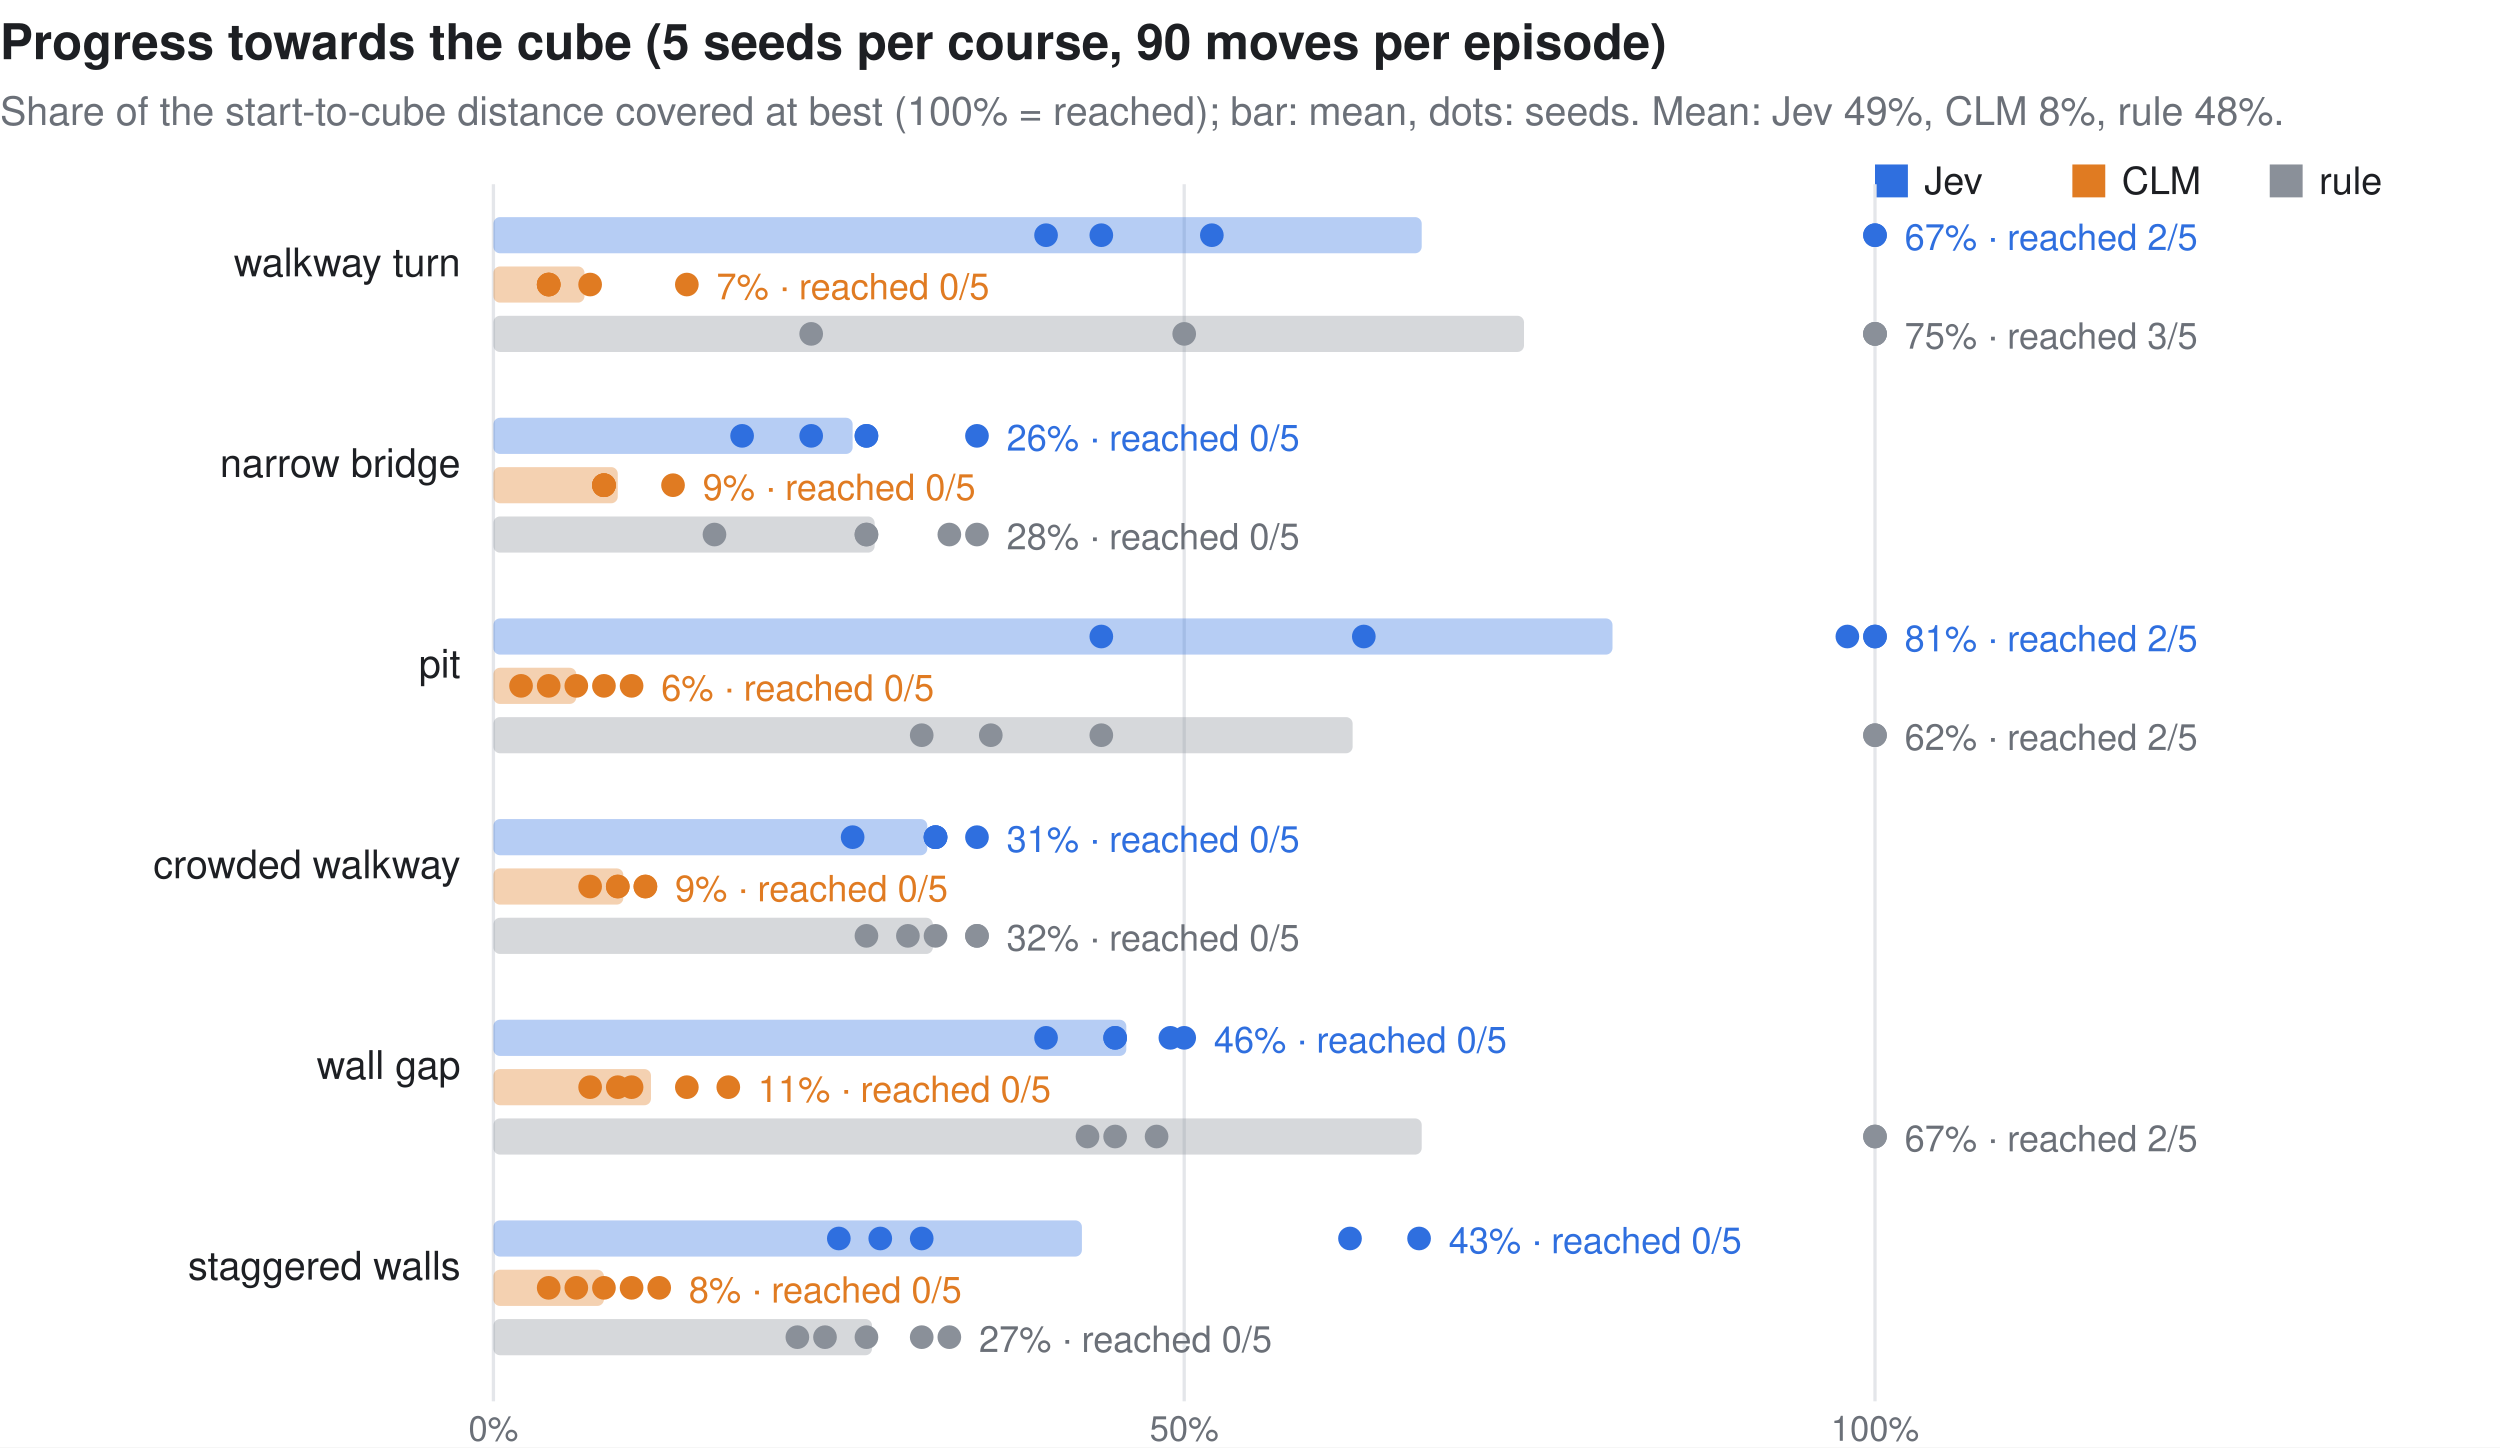
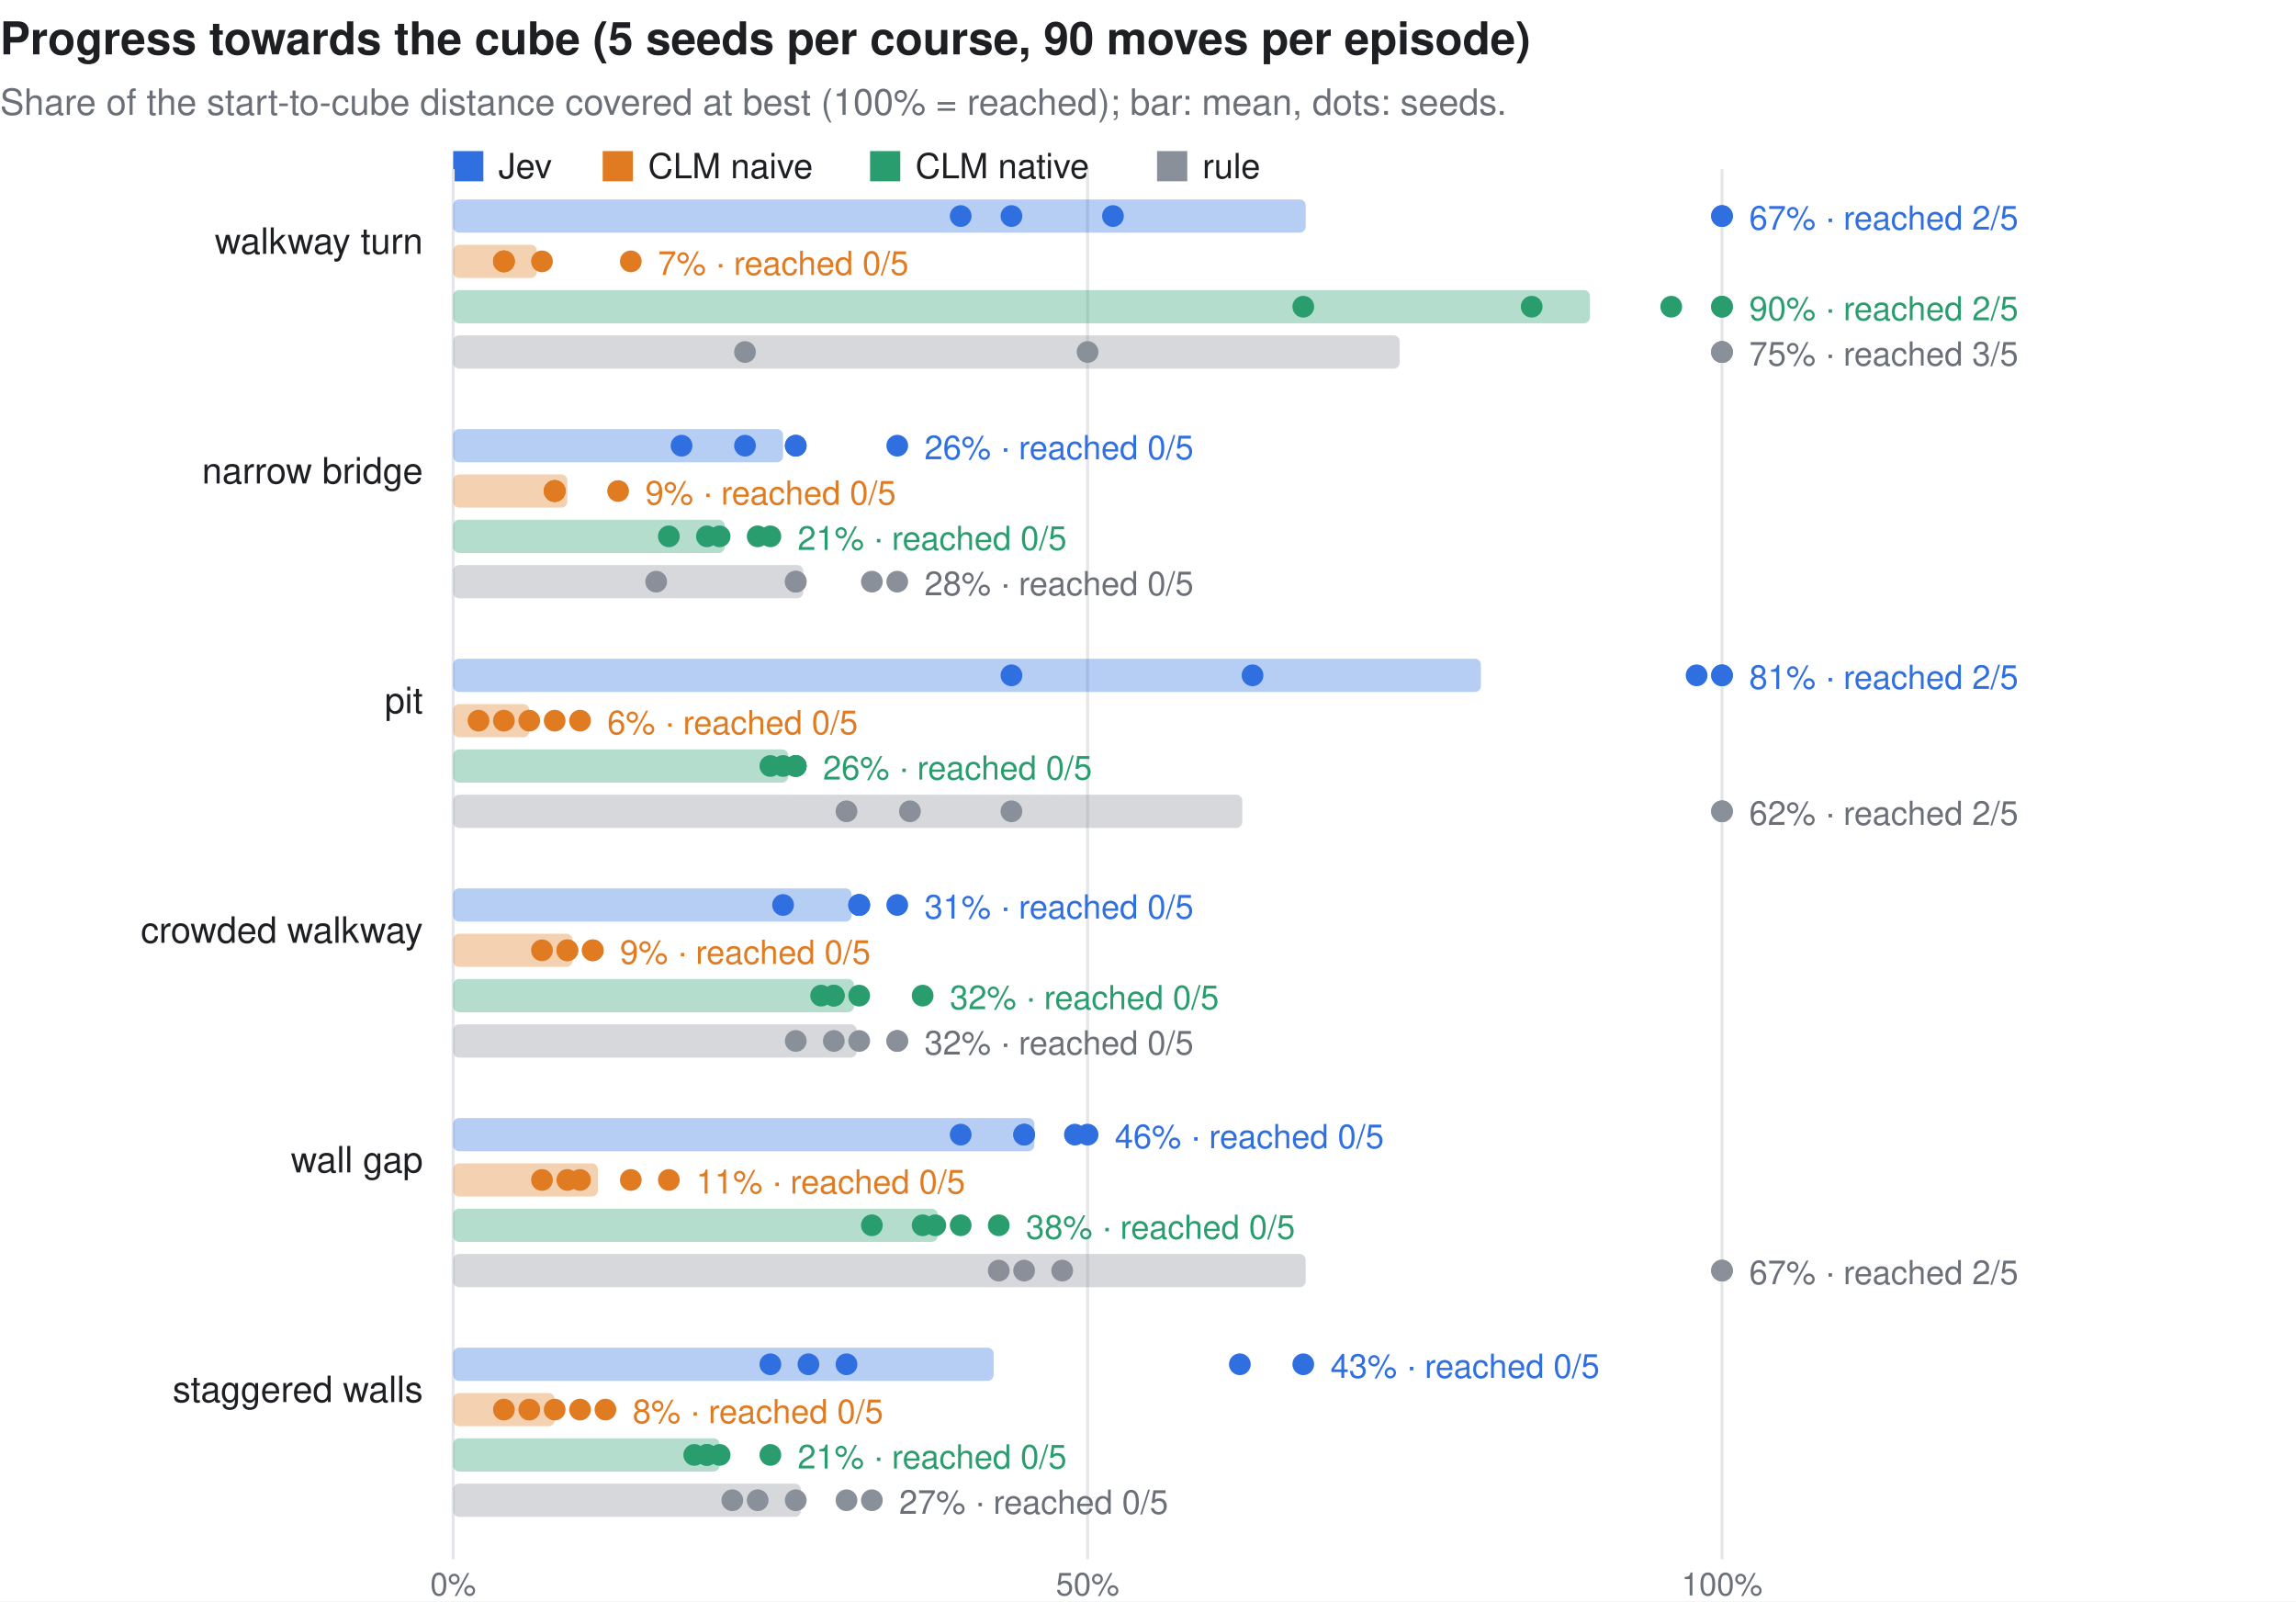
- <svg xmlns="http://www.w3.org/2000/svg" viewBox="0 0 760 440" width="760" font-family="Helvetica, Arial, sans-serif">
-   <rect width="760" height="440" fill="white" />
+ <svg xmlns="http://www.w3.org/2000/svg" viewBox="0 0 760 530" width="760" font-family="Helvetica, Arial, sans-serif">
+   <rect width="760" height="530" fill="white" />
  <text x="0.0" y="18.0" font-size="15" fill="#1d1f23" text-anchor="start" font-weight="600">Progress towards the cube (5 seeds per course, 90 moves per episode)</text>
-   <text x="0.0" y="38.0" font-size="12" fill="#6b7078" text-anchor="start" font-weight="400">Share of the start-to-cube distance covered at best (100% = reached); bar: mean, dots: seeds. Mean: Jev 49%, CLM 8%, rule 48%.</text>
-   <rect x="570" y="50" width="10" height="10" fill="#2f6fdf" />
-   <text x="585.0" y="59.0" font-size="11.5" fill="#1d1f23" text-anchor="start" font-weight="400">Jev</text>
-   <rect x="630" y="50" width="10" height="10" fill="#e07b22" />
-   <text x="645.0" y="59.0" font-size="11.5" fill="#1d1f23" text-anchor="start" font-weight="400">CLM</text>
-   <rect x="690" y="50" width="10" height="10" fill="#8a9099" />
-   <text x="705.0" y="59.0" font-size="11.5" fill="#1d1f23" text-anchor="start" font-weight="400">rule</text>
-   <line x1="150" x2="150" y1="56" y2="426" stroke="#e4e6ea" />
-   <text x="150.0" y="438.0" font-size="10.5" fill="#6b7078" text-anchor="middle" font-weight="400">0%</text>
-   <line x1="360.0" x2="360.0" y1="56" y2="426" stroke="#e4e6ea" />
-   <text x="360.0" y="438.0" font-size="10.5" fill="#6b7078" text-anchor="middle" font-weight="400">50%</text>
-   <line x1="570" x2="570" y1="56" y2="426" stroke="#e4e6ea" />
-   <text x="570.0" y="438.0" font-size="10.5" fill="#6b7078" text-anchor="middle" font-weight="400">100%</text>
+   <text x="0.0" y="38.0" font-size="12" fill="#6b7078" text-anchor="start" font-weight="400">Share of the start-to-cube distance covered at best (100% = reached); bar: mean, dots: seeds.</text>
+   <rect x="150" y="50" width="10" height="10" fill="#2f6fdf" />
+   <text x="165.0" y="59.0" font-size="11.5" fill="#1d1f23" text-anchor="start" font-weight="400">Jev</text>
+   <rect x="199.5" y="50" width="10" height="10" fill="#e07b22" />
+   <text x="214.5" y="59.0" font-size="11.5" fill="#1d1f23" text-anchor="start" font-weight="400">CLM naive</text>
+   <rect x="288.0" y="50" width="10" height="10" fill="#2a9d6f" />
+   <text x="303.0" y="59.0" font-size="11.5" fill="#1d1f23" text-anchor="start" font-weight="400">CLM native</text>
+   <rect x="383.0" y="50" width="10" height="10" fill="#8a9099" />
+   <text x="398.0" y="59.0" font-size="11.5" fill="#1d1f23" text-anchor="start" font-weight="400">rule</text>
+   <line x1="150" x2="150" y1="56" y2="516" stroke="#e4e6ea" />
+   <text x="150.0" y="528.0" font-size="10.5" fill="#6b7078" text-anchor="middle" font-weight="400">0%</text>
+   <line x1="360.0" x2="360.0" y1="56" y2="516" stroke="#e4e6ea" />
+   <text x="360.0" y="528.0" font-size="10.5" fill="#6b7078" text-anchor="middle" font-weight="400">50%</text>
+   <line x1="570" x2="570" y1="56" y2="516" stroke="#e4e6ea" />
+   <text x="570.0" y="528.0" font-size="10.5" fill="#6b7078" text-anchor="middle" font-weight="400">100%</text>
  <text x="140.0" y="84.0" font-size="12" fill="#1d1f23" text-anchor="end" font-weight="400">walkway turn</text>
  <rect x="150" y="66" width="282.2" height="11" fill="#2f6fdf" fill-opacity="0.35" rx="2" />
  <circle cx="570.0" cy="71.5" r="3.6" fill="#2f6fdf" />
  <circle cx="334.8" cy="71.5" r="3.6" fill="#2f6fdf" />
  <circle cx="368.4" cy="71.5" r="3.6" fill="#2f6fdf" />
  <circle cx="318.0" cy="71.5" r="3.6" fill="#2f6fdf" />
  <circle cx="570.0" cy="71.5" r="3.6" fill="#2f6fdf" />
  <text x="579.0" y="76.0" font-size="11" fill="#2f6fdf" text-anchor="start" font-weight="400">67% · reached 2/5</text>
  <rect x="150" y="81" width="27.7" height="11" fill="#e07b22" fill-opacity="0.35" rx="2" />
  <circle cx="166.8" cy="86.5" r="3.6" fill="#e07b22" />
  <circle cx="166.8" cy="86.5" r="3.6" fill="#e07b22" />
  <circle cx="179.4" cy="86.5" r="3.6" fill="#e07b22" />
  <circle cx="166.8" cy="86.5" r="3.6" fill="#e07b22" />
  <circle cx="208.8" cy="86.5" r="3.6" fill="#e07b22" />
  <text x="217.8" y="91.0" font-size="11" fill="#e07b22" text-anchor="start" font-weight="400">7% · reached 0/5</text>
-   <rect x="150" y="96" width="313.3" height="11" fill="#8a9099" fill-opacity="0.35" rx="2" />
-   <circle cx="360.0" cy="101.5" r="3.6" fill="#8a9099" />
-   <circle cx="246.6" cy="101.5" r="3.6" fill="#8a9099" />
-   <circle cx="570.0" cy="101.5" r="3.6" fill="#8a9099" />
-   <circle cx="570.0" cy="101.5" r="3.6" fill="#8a9099" />
-   <circle cx="570.0" cy="101.5" r="3.6" fill="#8a9099" />
-   <text x="579.0" y="106.0" font-size="11" fill="#6b7078" text-anchor="start" font-weight="400">75% · reached 3/5</text>
-   <text x="140.0" y="145.0" font-size="12" fill="#1d1f23" text-anchor="end" font-weight="400">narrow bridge</text>
-   <rect x="150" y="127" width="109.2" height="11" fill="#2f6fdf" fill-opacity="0.35" rx="2" />
-   <circle cx="263.4" cy="132.5" r="3.6" fill="#2f6fdf" />
-   <circle cx="263.4" cy="132.5" r="3.6" fill="#2f6fdf" />
-   <circle cx="225.6" cy="132.5" r="3.6" fill="#2f6fdf" />
-   <circle cx="246.6" cy="132.5" r="3.6" fill="#2f6fdf" />
-   <circle cx="297.0" cy="132.5" r="3.6" fill="#2f6fdf" />
-   <text x="306.0" y="137.0" font-size="11" fill="#2f6fdf" text-anchor="start" font-weight="400">26% · reached 0/5</text>
-   <rect x="150" y="142" width="37.8" height="11" fill="#e07b22" fill-opacity="0.35" rx="2" />
-   <circle cx="183.6" cy="147.5" r="3.6" fill="#e07b22" />
-   <circle cx="183.6" cy="147.5" r="3.6" fill="#e07b22" />
-   <circle cx="183.6" cy="147.5" r="3.6" fill="#e07b22" />
-   <circle cx="204.6" cy="147.5" r="3.6" fill="#e07b22" />
-   <circle cx="183.6" cy="147.5" r="3.6" fill="#e07b22" />
-   <text x="213.6" y="152.0" font-size="11" fill="#e07b22" text-anchor="start" font-weight="400">9% · reached 0/5</text>
-   <rect x="150" y="157" width="115.9" height="11" fill="#8a9099" fill-opacity="0.35" rx="2" />
-   <circle cx="263.4" cy="162.5" r="3.6" fill="#8a9099" />
-   <circle cx="297.0" cy="162.5" r="3.6" fill="#8a9099" />
-   <circle cx="217.2" cy="162.5" r="3.6" fill="#8a9099" />
-   <circle cx="288.6" cy="162.5" r="3.6" fill="#8a9099" />
-   <circle cx="263.4" cy="162.5" r="3.6" fill="#8a9099" />
-   <text x="306.0" y="167.0" font-size="11" fill="#6b7078" text-anchor="start" font-weight="400">28% · reached 0/5</text>
-   <text x="140.0" y="206.0" font-size="12" fill="#1d1f23" text-anchor="end" font-weight="400">pit</text>
-   <rect x="150" y="188" width="340.2" height="11" fill="#2f6fdf" fill-opacity="0.35" rx="2" />
-   <circle cx="570.0" cy="193.5" r="3.6" fill="#2f6fdf" />
-   <circle cx="414.6" cy="193.5" r="3.6" fill="#2f6fdf" />
-   <circle cx="334.8" cy="193.5" r="3.6" fill="#2f6fdf" />
-   <circle cx="570.0" cy="193.5" r="3.6" fill="#2f6fdf" />
-   <circle cx="561.6" cy="193.5" r="3.6" fill="#2f6fdf" />
-   <text x="579.0" y="198.0" font-size="11" fill="#2f6fdf" text-anchor="start" font-weight="400">81% · reached 2/5</text>
-   <rect x="150" y="203" width="25.2" height="11" fill="#e07b22" fill-opacity="0.35" rx="2" />
-   <circle cx="192.0" cy="208.5" r="3.6" fill="#e07b22" />
-   <circle cx="158.4" cy="208.5" r="3.6" fill="#e07b22" />
-   <circle cx="175.2" cy="208.5" r="3.6" fill="#e07b22" />
-   <circle cx="183.6" cy="208.5" r="3.6" fill="#e07b22" />
-   <circle cx="166.8" cy="208.5" r="3.6" fill="#e07b22" />
-   <text x="201.0" y="213.0" font-size="11" fill="#e07b22" text-anchor="start" font-weight="400">6% · reached 0/5</text>
-   <rect x="150" y="218" width="261.2" height="11" fill="#8a9099" fill-opacity="0.35" rx="2" />
-   <circle cx="570.0" cy="223.5" r="3.6" fill="#8a9099" />
-   <circle cx="334.8" cy="223.5" r="3.6" fill="#8a9099" />
-   <circle cx="301.2" cy="223.5" r="3.6" fill="#8a9099" />
-   <circle cx="280.2" cy="223.5" r="3.6" fill="#8a9099" />
-   <circle cx="570.0" cy="223.5" r="3.6" fill="#8a9099" />
-   <text x="579.0" y="228.0" font-size="11" fill="#6b7078" text-anchor="start" font-weight="400">62% · reached 2/5</text>
-   <text x="140.0" y="267.0" font-size="12" fill="#1d1f23" text-anchor="end" font-weight="400">crowded walkway</text>
-   <rect x="150" y="249" width="131.9" height="11" fill="#2f6fdf" fill-opacity="0.35" rx="2" />
-   <circle cx="284.4" cy="254.5" r="3.6" fill="#2f6fdf" />
-   <circle cx="259.2" cy="254.5" r="3.6" fill="#2f6fdf" />
-   <circle cx="297.0" cy="254.5" r="3.6" fill="#2f6fdf" />
-   <circle cx="284.4" cy="254.5" r="3.6" fill="#2f6fdf" />
-   <circle cx="284.4" cy="254.5" r="3.6" fill="#2f6fdf" />
-   <text x="306.0" y="259.0" font-size="11" fill="#2f6fdf" text-anchor="start" font-weight="400">31% · reached 0/5</text>
-   <rect x="150" y="264" width="39.5" height="11" fill="#e07b22" fill-opacity="0.35" rx="2" />
-   <circle cx="196.2" cy="269.5" r="3.6" fill="#e07b22" />
-   <circle cx="196.2" cy="269.5" r="3.6" fill="#e07b22" />
-   <circle cx="187.8" cy="269.5" r="3.6" fill="#e07b22" />
-   <circle cx="179.4" cy="269.5" r="3.6" fill="#e07b22" />
-   <circle cx="187.8" cy="269.5" r="3.6" fill="#e07b22" />
-   <text x="205.2" y="274.0" font-size="11" fill="#e07b22" text-anchor="start" font-weight="400">9% · reached 0/5</text>
-   <rect x="150" y="279" width="133.6" height="11" fill="#8a9099" fill-opacity="0.35" rx="2" />
-   <circle cx="284.4" cy="284.5" r="3.6" fill="#8a9099" />
-   <circle cx="297.0" cy="284.5" r="3.6" fill="#8a9099" />
-   <circle cx="263.4" cy="284.5" r="3.6" fill="#8a9099" />
-   <circle cx="297.0" cy="284.5" r="3.6" fill="#8a9099" />
-   <circle cx="276.0" cy="284.5" r="3.6" fill="#8a9099" />
-   <text x="306.0" y="289.0" font-size="11" fill="#6b7078" text-anchor="start" font-weight="400">32% · reached 0/5</text>
-   <text x="140.0" y="328.0" font-size="12" fill="#1d1f23" text-anchor="end" font-weight="400">wall gap</text>
-   <rect x="150" y="310" width="192.4" height="11" fill="#2f6fdf" fill-opacity="0.35" rx="2" />
-   <circle cx="355.8" cy="315.5" r="3.6" fill="#2f6fdf" />
-   <circle cx="360.0" cy="315.5" r="3.6" fill="#2f6fdf" />
-   <circle cx="339.0" cy="315.5" r="3.6" fill="#2f6fdf" />
-   <circle cx="318.0" cy="315.5" r="3.6" fill="#2f6fdf" />
-   <circle cx="339.0" cy="315.5" r="3.6" fill="#2f6fdf" />
-   <text x="369.0" y="320.0" font-size="11" fill="#2f6fdf" text-anchor="start" font-weight="400">46% · reached 0/5</text>
-   <rect x="150" y="325" width="47.9" height="11" fill="#e07b22" fill-opacity="0.35" rx="2" />
-   <circle cx="187.8" cy="330.5" r="3.6" fill="#e07b22" />
-   <circle cx="221.4" cy="330.5" r="3.6" fill="#e07b22" />
-   <circle cx="192.0" cy="330.5" r="3.6" fill="#e07b22" />
-   <circle cx="179.4" cy="330.5" r="3.6" fill="#e07b22" />
-   <circle cx="208.8" cy="330.5" r="3.6" fill="#e07b22" />
-   <text x="230.4" y="335.0" font-size="11" fill="#e07b22" text-anchor="start" font-weight="400">11% · reached 0/5</text>
-   <rect x="150" y="340" width="282.2" height="11" fill="#8a9099" fill-opacity="0.35" rx="2" />
-   <circle cx="570.0" cy="345.5" r="3.6" fill="#8a9099" />
-   <circle cx="570.0" cy="345.5" r="3.6" fill="#8a9099" />
-   <circle cx="339.0" cy="345.5" r="3.6" fill="#8a9099" />
-   <circle cx="351.6" cy="345.5" r="3.6" fill="#8a9099" />
-   <circle cx="330.6" cy="345.5" r="3.6" fill="#8a9099" />
-   <text x="579.0" y="350.0" font-size="11" fill="#6b7078" text-anchor="start" font-weight="400">67% · reached 2/5</text>
-   <text x="140.0" y="389.0" font-size="12" fill="#1d1f23" text-anchor="end" font-weight="400">staggered walls</text>
-   <rect x="150" y="371" width="178.9" height="11" fill="#2f6fdf" fill-opacity="0.35" rx="2" />
-   <circle cx="255.0" cy="376.5" r="3.6" fill="#2f6fdf" />
-   <circle cx="410.4" cy="376.5" r="3.6" fill="#2f6fdf" />
-   <circle cx="267.6" cy="376.5" r="3.6" fill="#2f6fdf" />
-   <circle cx="431.4" cy="376.5" r="3.6" fill="#2f6fdf" />
-   <circle cx="280.2" cy="376.5" r="3.6" fill="#2f6fdf" />
-   <text x="440.4" y="381.0" font-size="11" fill="#2f6fdf" text-anchor="start" font-weight="400">43% · reached 0/5</text>
-   <rect x="150" y="386" width="33.6" height="11" fill="#e07b22" fill-opacity="0.35" rx="2" />
-   <circle cx="192.0" cy="391.5" r="3.6" fill="#e07b22" />
-   <circle cx="175.2" cy="391.5" r="3.6" fill="#e07b22" />
-   <circle cx="200.4" cy="391.5" r="3.6" fill="#e07b22" />
-   <circle cx="183.6" cy="391.5" r="3.6" fill="#e07b22" />
-   <circle cx="166.8" cy="391.5" r="3.6" fill="#e07b22" />
-   <text x="209.4" y="396.0" font-size="11" fill="#e07b22" text-anchor="start" font-weight="400">8% · reached 0/5</text>
-   <rect x="150" y="401" width="115.1" height="11" fill="#8a9099" fill-opacity="0.35" rx="2" />
-   <circle cx="250.8" cy="406.5" r="3.6" fill="#8a9099" />
-   <circle cx="288.6" cy="406.5" r="3.6" fill="#8a9099" />
-   <circle cx="242.4" cy="406.5" r="3.6" fill="#8a9099" />
-   <circle cx="263.4" cy="406.5" r="3.6" fill="#8a9099" />
-   <circle cx="280.2" cy="406.5" r="3.6" fill="#8a9099" />
-   <text x="297.6" y="411.0" font-size="11" fill="#6b7078" text-anchor="start" font-weight="400">27% · reached 0/5</text>
+   <rect x="150" y="96" width="376.3" height="11" fill="#2a9d6f" fill-opacity="0.35" rx="2" />
+   <circle cx="570.0" cy="101.5" r="3.6" fill="#2a9d6f" />
+   <circle cx="431.4" cy="101.5" r="3.6" fill="#2a9d6f" />
+   <circle cx="570.0" cy="101.5" r="3.6" fill="#2a9d6f" />
+   <circle cx="507.0" cy="101.5" r="3.6" fill="#2a9d6f" />
+   <circle cx="553.2" cy="101.5" r="3.6" fill="#2a9d6f" />
+   <text x="579.0" y="106.0" font-size="11" fill="#2a9d6f" text-anchor="start" font-weight="400">90% · reached 2/5</text>
+   <rect x="150" y="111" width="313.3" height="11" fill="#8a9099" fill-opacity="0.35" rx="2" />
+   <circle cx="360.0" cy="116.5" r="3.6" fill="#8a9099" />
+   <circle cx="246.6" cy="116.5" r="3.6" fill="#8a9099" />
+   <circle cx="570.0" cy="116.5" r="3.6" fill="#8a9099" />
+   <circle cx="570.0" cy="116.5" r="3.6" fill="#8a9099" />
+   <circle cx="570.0" cy="116.5" r="3.6" fill="#8a9099" />
+   <text x="579.0" y="121.0" font-size="11" fill="#6b7078" text-anchor="start" font-weight="400">75% · reached 3/5</text>
+   <text x="140.0" y="160.0" font-size="12" fill="#1d1f23" text-anchor="end" font-weight="400">narrow bridge</text>
+   <rect x="150" y="142" width="109.2" height="11" fill="#2f6fdf" fill-opacity="0.35" rx="2" />
+   <circle cx="263.4" cy="147.5" r="3.6" fill="#2f6fdf" />
+   <circle cx="263.4" cy="147.5" r="3.6" fill="#2f6fdf" />
+   <circle cx="225.6" cy="147.5" r="3.6" fill="#2f6fdf" />
+   <circle cx="246.6" cy="147.5" r="3.6" fill="#2f6fdf" />
+   <circle cx="297.0" cy="147.5" r="3.6" fill="#2f6fdf" />
+   <text x="306.0" y="152.0" font-size="11" fill="#2f6fdf" text-anchor="start" font-weight="400">26% · reached 0/5</text>
+   <rect x="150" y="157" width="37.8" height="11" fill="#e07b22" fill-opacity="0.35" rx="2" />
+   <circle cx="183.6" cy="162.5" r="3.6" fill="#e07b22" />
+   <circle cx="183.6" cy="162.5" r="3.6" fill="#e07b22" />
+   <circle cx="183.6" cy="162.5" r="3.6" fill="#e07b22" />
+   <circle cx="204.6" cy="162.5" r="3.6" fill="#e07b22" />
+   <circle cx="183.6" cy="162.5" r="3.6" fill="#e07b22" />
+   <text x="213.6" y="167.0" font-size="11" fill="#e07b22" text-anchor="start" font-weight="400">9% · reached 0/5</text>
+   <rect x="150" y="172" width="89.9" height="11" fill="#2a9d6f" fill-opacity="0.35" rx="2" />
+   <circle cx="234.0" cy="177.5" r="3.6" fill="#2a9d6f" />
+   <circle cx="221.4" cy="177.5" r="3.6" fill="#2a9d6f" />
+   <circle cx="250.8" cy="177.5" r="3.6" fill="#2a9d6f" />
+   <circle cx="238.2" cy="177.5" r="3.6" fill="#2a9d6f" />
+   <circle cx="255.0" cy="177.5" r="3.6" fill="#2a9d6f" />
+   <text x="264.0" y="182.0" font-size="11" fill="#2a9d6f" text-anchor="start" font-weight="400">21% · reached 0/5</text>
+   <rect x="150" y="187" width="115.9" height="11" fill="#8a9099" fill-opacity="0.35" rx="2" />
+   <circle cx="263.4" cy="192.5" r="3.6" fill="#8a9099" />
+   <circle cx="297.0" cy="192.5" r="3.6" fill="#8a9099" />
+   <circle cx="217.2" cy="192.5" r="3.6" fill="#8a9099" />
+   <circle cx="288.6" cy="192.5" r="3.6" fill="#8a9099" />
+   <circle cx="263.4" cy="192.5" r="3.6" fill="#8a9099" />
+   <text x="306.0" y="197.0" font-size="11" fill="#6b7078" text-anchor="start" font-weight="400">28% · reached 0/5</text>
+   <text x="140.0" y="236.0" font-size="12" fill="#1d1f23" text-anchor="end" font-weight="400">pit</text>
+   <rect x="150" y="218" width="340.2" height="11" fill="#2f6fdf" fill-opacity="0.35" rx="2" />
+   <circle cx="570.0" cy="223.5" r="3.6" fill="#2f6fdf" />
+   <circle cx="414.6" cy="223.5" r="3.6" fill="#2f6fdf" />
+   <circle cx="334.8" cy="223.5" r="3.6" fill="#2f6fdf" />
+   <circle cx="570.0" cy="223.5" r="3.6" fill="#2f6fdf" />
+   <circle cx="561.6" cy="223.5" r="3.6" fill="#2f6fdf" />
+   <text x="579.0" y="228.0" font-size="11" fill="#2f6fdf" text-anchor="start" font-weight="400">81% · reached 2/5</text>
+   <rect x="150" y="233" width="25.2" height="11" fill="#e07b22" fill-opacity="0.35" rx="2" />
+   <circle cx="192.0" cy="238.5" r="3.6" fill="#e07b22" />
+   <circle cx="158.4" cy="238.5" r="3.6" fill="#e07b22" />
+   <circle cx="175.2" cy="238.5" r="3.6" fill="#e07b22" />
+   <circle cx="183.6" cy="238.5" r="3.6" fill="#e07b22" />
+   <circle cx="166.8" cy="238.5" r="3.6" fill="#e07b22" />
+   <text x="201.0" y="243.0" font-size="11" fill="#e07b22" text-anchor="start" font-weight="400">6% · reached 0/5</text>
+   <rect x="150" y="248" width="110.9" height="11" fill="#2a9d6f" fill-opacity="0.35" rx="2" />
+   <circle cx="263.4" cy="253.5" r="3.6" fill="#2a9d6f" />
+   <circle cx="263.4" cy="253.5" r="3.6" fill="#2a9d6f" />
+   <circle cx="259.2" cy="253.5" r="3.6" fill="#2a9d6f" />
+   <circle cx="255.0" cy="253.5" r="3.6" fill="#2a9d6f" />
+   <circle cx="263.4" cy="253.5" r="3.6" fill="#2a9d6f" />
+   <text x="272.4" y="258.0" font-size="11" fill="#2a9d6f" text-anchor="start" font-weight="400">26% · reached 0/5</text>
+   <rect x="150" y="263" width="261.2" height="11" fill="#8a9099" fill-opacity="0.35" rx="2" />
+   <circle cx="570.0" cy="268.5" r="3.6" fill="#8a9099" />
+   <circle cx="334.8" cy="268.5" r="3.6" fill="#8a9099" />
+   <circle cx="301.2" cy="268.5" r="3.6" fill="#8a9099" />
+   <circle cx="280.2" cy="268.5" r="3.6" fill="#8a9099" />
+   <circle cx="570.0" cy="268.5" r="3.6" fill="#8a9099" />
+   <text x="579.0" y="273.0" font-size="11" fill="#6b7078" text-anchor="start" font-weight="400">62% · reached 2/5</text>
+   <text x="140.0" y="312.0" font-size="12" fill="#1d1f23" text-anchor="end" font-weight="400">crowded walkway</text>
+   <rect x="150" y="294" width="131.9" height="11" fill="#2f6fdf" fill-opacity="0.35" rx="2" />
+   <circle cx="284.4" cy="299.5" r="3.6" fill="#2f6fdf" />
+   <circle cx="259.2" cy="299.5" r="3.6" fill="#2f6fdf" />
+   <circle cx="297.0" cy="299.5" r="3.6" fill="#2f6fdf" />
+   <circle cx="284.4" cy="299.5" r="3.6" fill="#2f6fdf" />
+   <circle cx="284.4" cy="299.5" r="3.6" fill="#2f6fdf" />
+   <text x="306.0" y="304.0" font-size="11" fill="#2f6fdf" text-anchor="start" font-weight="400">31% · reached 0/5</text>
+   <rect x="150" y="309" width="39.5" height="11" fill="#e07b22" fill-opacity="0.35" rx="2" />
+   <circle cx="196.2" cy="314.5" r="3.6" fill="#e07b22" />
+   <circle cx="196.2" cy="314.5" r="3.6" fill="#e07b22" />
+   <circle cx="187.8" cy="314.5" r="3.6" fill="#e07b22" />
+   <circle cx="179.4" cy="314.5" r="3.6" fill="#e07b22" />
+   <circle cx="187.8" cy="314.5" r="3.6" fill="#e07b22" />
+   <text x="205.2" y="319.0" font-size="11" fill="#e07b22" text-anchor="start" font-weight="400">9% · reached 0/5</text>
+   <rect x="150" y="324" width="132.7" height="11" fill="#2a9d6f" fill-opacity="0.35" rx="2" />
+   <circle cx="276.0" cy="329.5" r="3.6" fill="#2a9d6f" />
+   <circle cx="305.4" cy="329.5" r="3.6" fill="#2a9d6f" />
+   <circle cx="271.8" cy="329.5" r="3.6" fill="#2a9d6f" />
+   <circle cx="284.4" cy="329.5" r="3.6" fill="#2a9d6f" />
+   <circle cx="276.0" cy="329.5" r="3.6" fill="#2a9d6f" />
+   <text x="314.4" y="334.0" font-size="11" fill="#2a9d6f" text-anchor="start" font-weight="400">32% · reached 0/5</text>
+   <rect x="150" y="339" width="133.6" height="11" fill="#8a9099" fill-opacity="0.35" rx="2" />
+   <circle cx="284.4" cy="344.5" r="3.6" fill="#8a9099" />
+   <circle cx="297.0" cy="344.5" r="3.6" fill="#8a9099" />
+   <circle cx="263.4" cy="344.5" r="3.6" fill="#8a9099" />
+   <circle cx="297.0" cy="344.5" r="3.6" fill="#8a9099" />
+   <circle cx="276.0" cy="344.5" r="3.6" fill="#8a9099" />
+   <text x="306.0" y="349.0" font-size="11" fill="#6b7078" text-anchor="start" font-weight="400">32% · reached 0/5</text>
+   <text x="140.0" y="388.0" font-size="12" fill="#1d1f23" text-anchor="end" font-weight="400">wall gap</text>
+   <rect x="150" y="370" width="192.4" height="11" fill="#2f6fdf" fill-opacity="0.35" rx="2" />
+   <circle cx="355.8" cy="375.5" r="3.6" fill="#2f6fdf" />
+   <circle cx="360.0" cy="375.5" r="3.6" fill="#2f6fdf" />
+   <circle cx="339.0" cy="375.5" r="3.6" fill="#2f6fdf" />
+   <circle cx="318.0" cy="375.5" r="3.6" fill="#2f6fdf" />
+   <circle cx="339.0" cy="375.5" r="3.6" fill="#2f6fdf" />
+   <text x="369.0" y="380.0" font-size="11" fill="#2f6fdf" text-anchor="start" font-weight="400">46% · reached 0/5</text>
+   <rect x="150" y="385" width="47.9" height="11" fill="#e07b22" fill-opacity="0.35" rx="2" />
+   <circle cx="187.8" cy="390.5" r="3.6" fill="#e07b22" />
+   <circle cx="221.4" cy="390.5" r="3.6" fill="#e07b22" />
+   <circle cx="192.0" cy="390.5" r="3.6" fill="#e07b22" />
+   <circle cx="179.4" cy="390.5" r="3.6" fill="#e07b22" />
+   <circle cx="208.8" cy="390.5" r="3.6" fill="#e07b22" />
+   <text x="230.4" y="395.0" font-size="11" fill="#e07b22" text-anchor="start" font-weight="400">11% · reached 0/5</text>
+   <rect x="150" y="400" width="160.4" height="11" fill="#2a9d6f" fill-opacity="0.35" rx="2" />
+   <circle cx="305.4" cy="405.5" r="3.6" fill="#2a9d6f" />
+   <circle cx="309.6" cy="405.5" r="3.6" fill="#2a9d6f" />
+   <circle cx="288.6" cy="405.5" r="3.6" fill="#2a9d6f" />
+   <circle cx="318.0" cy="405.5" r="3.6" fill="#2a9d6f" />
+   <circle cx="330.6" cy="405.5" r="3.6" fill="#2a9d6f" />
+   <text x="339.6" y="410.0" font-size="11" fill="#2a9d6f" text-anchor="start" font-weight="400">38% · reached 0/5</text>
+   <rect x="150" y="415" width="282.2" height="11" fill="#8a9099" fill-opacity="0.35" rx="2" />
+   <circle cx="570.0" cy="420.5" r="3.6" fill="#8a9099" />
+   <circle cx="570.0" cy="420.5" r="3.6" fill="#8a9099" />
+   <circle cx="339.0" cy="420.5" r="3.6" fill="#8a9099" />
+   <circle cx="351.6" cy="420.5" r="3.6" fill="#8a9099" />
+   <circle cx="330.6" cy="420.5" r="3.6" fill="#8a9099" />
+   <text x="579.0" y="425.0" font-size="11" fill="#6b7078" text-anchor="start" font-weight="400">67% · reached 2/5</text>
+   <text x="140.0" y="464.0" font-size="12" fill="#1d1f23" text-anchor="end" font-weight="400">staggered walls</text>
+   <rect x="150" y="446" width="178.9" height="11" fill="#2f6fdf" fill-opacity="0.35" rx="2" />
+   <circle cx="255.0" cy="451.5" r="3.6" fill="#2f6fdf" />
+   <circle cx="410.4" cy="451.5" r="3.6" fill="#2f6fdf" />
+   <circle cx="267.6" cy="451.5" r="3.6" fill="#2f6fdf" />
+   <circle cx="431.4" cy="451.5" r="3.6" fill="#2f6fdf" />
+   <circle cx="280.2" cy="451.5" r="3.6" fill="#2f6fdf" />
+   <text x="440.4" y="456.0" font-size="11" fill="#2f6fdf" text-anchor="start" font-weight="400">43% · reached 0/5</text>
+   <rect x="150" y="461" width="33.6" height="11" fill="#e07b22" fill-opacity="0.35" rx="2" />
+   <circle cx="192.0" cy="466.5" r="3.6" fill="#e07b22" />
+   <circle cx="175.2" cy="466.5" r="3.6" fill="#e07b22" />
+   <circle cx="200.4" cy="466.5" r="3.6" fill="#e07b22" />
+   <circle cx="183.6" cy="466.5" r="3.6" fill="#e07b22" />
+   <circle cx="166.8" cy="466.5" r="3.6" fill="#e07b22" />
+   <text x="209.4" y="471.0" font-size="11" fill="#e07b22" text-anchor="start" font-weight="400">8% · reached 0/5</text>
+   <rect x="150" y="476" width="88.2" height="11" fill="#2a9d6f" fill-opacity="0.35" rx="2" />
+   <circle cx="234.0" cy="481.5" r="3.6" fill="#2a9d6f" />
+   <circle cx="238.2" cy="481.5" r="3.6" fill="#2a9d6f" />
+   <circle cx="234.0" cy="481.5" r="3.6" fill="#2a9d6f" />
+   <circle cx="229.8" cy="481.5" r="3.6" fill="#2a9d6f" />
+   <circle cx="255.0" cy="481.5" r="3.6" fill="#2a9d6f" />
+   <text x="264.0" y="486.0" font-size="11" fill="#2a9d6f" text-anchor="start" font-weight="400">21% · reached 0/5</text>
+   <rect x="150" y="491" width="115.1" height="11" fill="#8a9099" fill-opacity="0.35" rx="2" />
+   <circle cx="250.8" cy="496.5" r="3.6" fill="#8a9099" />
+   <circle cx="288.6" cy="496.5" r="3.6" fill="#8a9099" />
+   <circle cx="242.4" cy="496.5" r="3.6" fill="#8a9099" />
+   <circle cx="263.4" cy="496.5" r="3.6" fill="#8a9099" />
+   <circle cx="280.2" cy="496.5" r="3.6" fill="#8a9099" />
+   <text x="297.6" y="501.0" font-size="11" fill="#6b7078" text-anchor="start" font-weight="400">27% · reached 0/5</text>
</svg>
